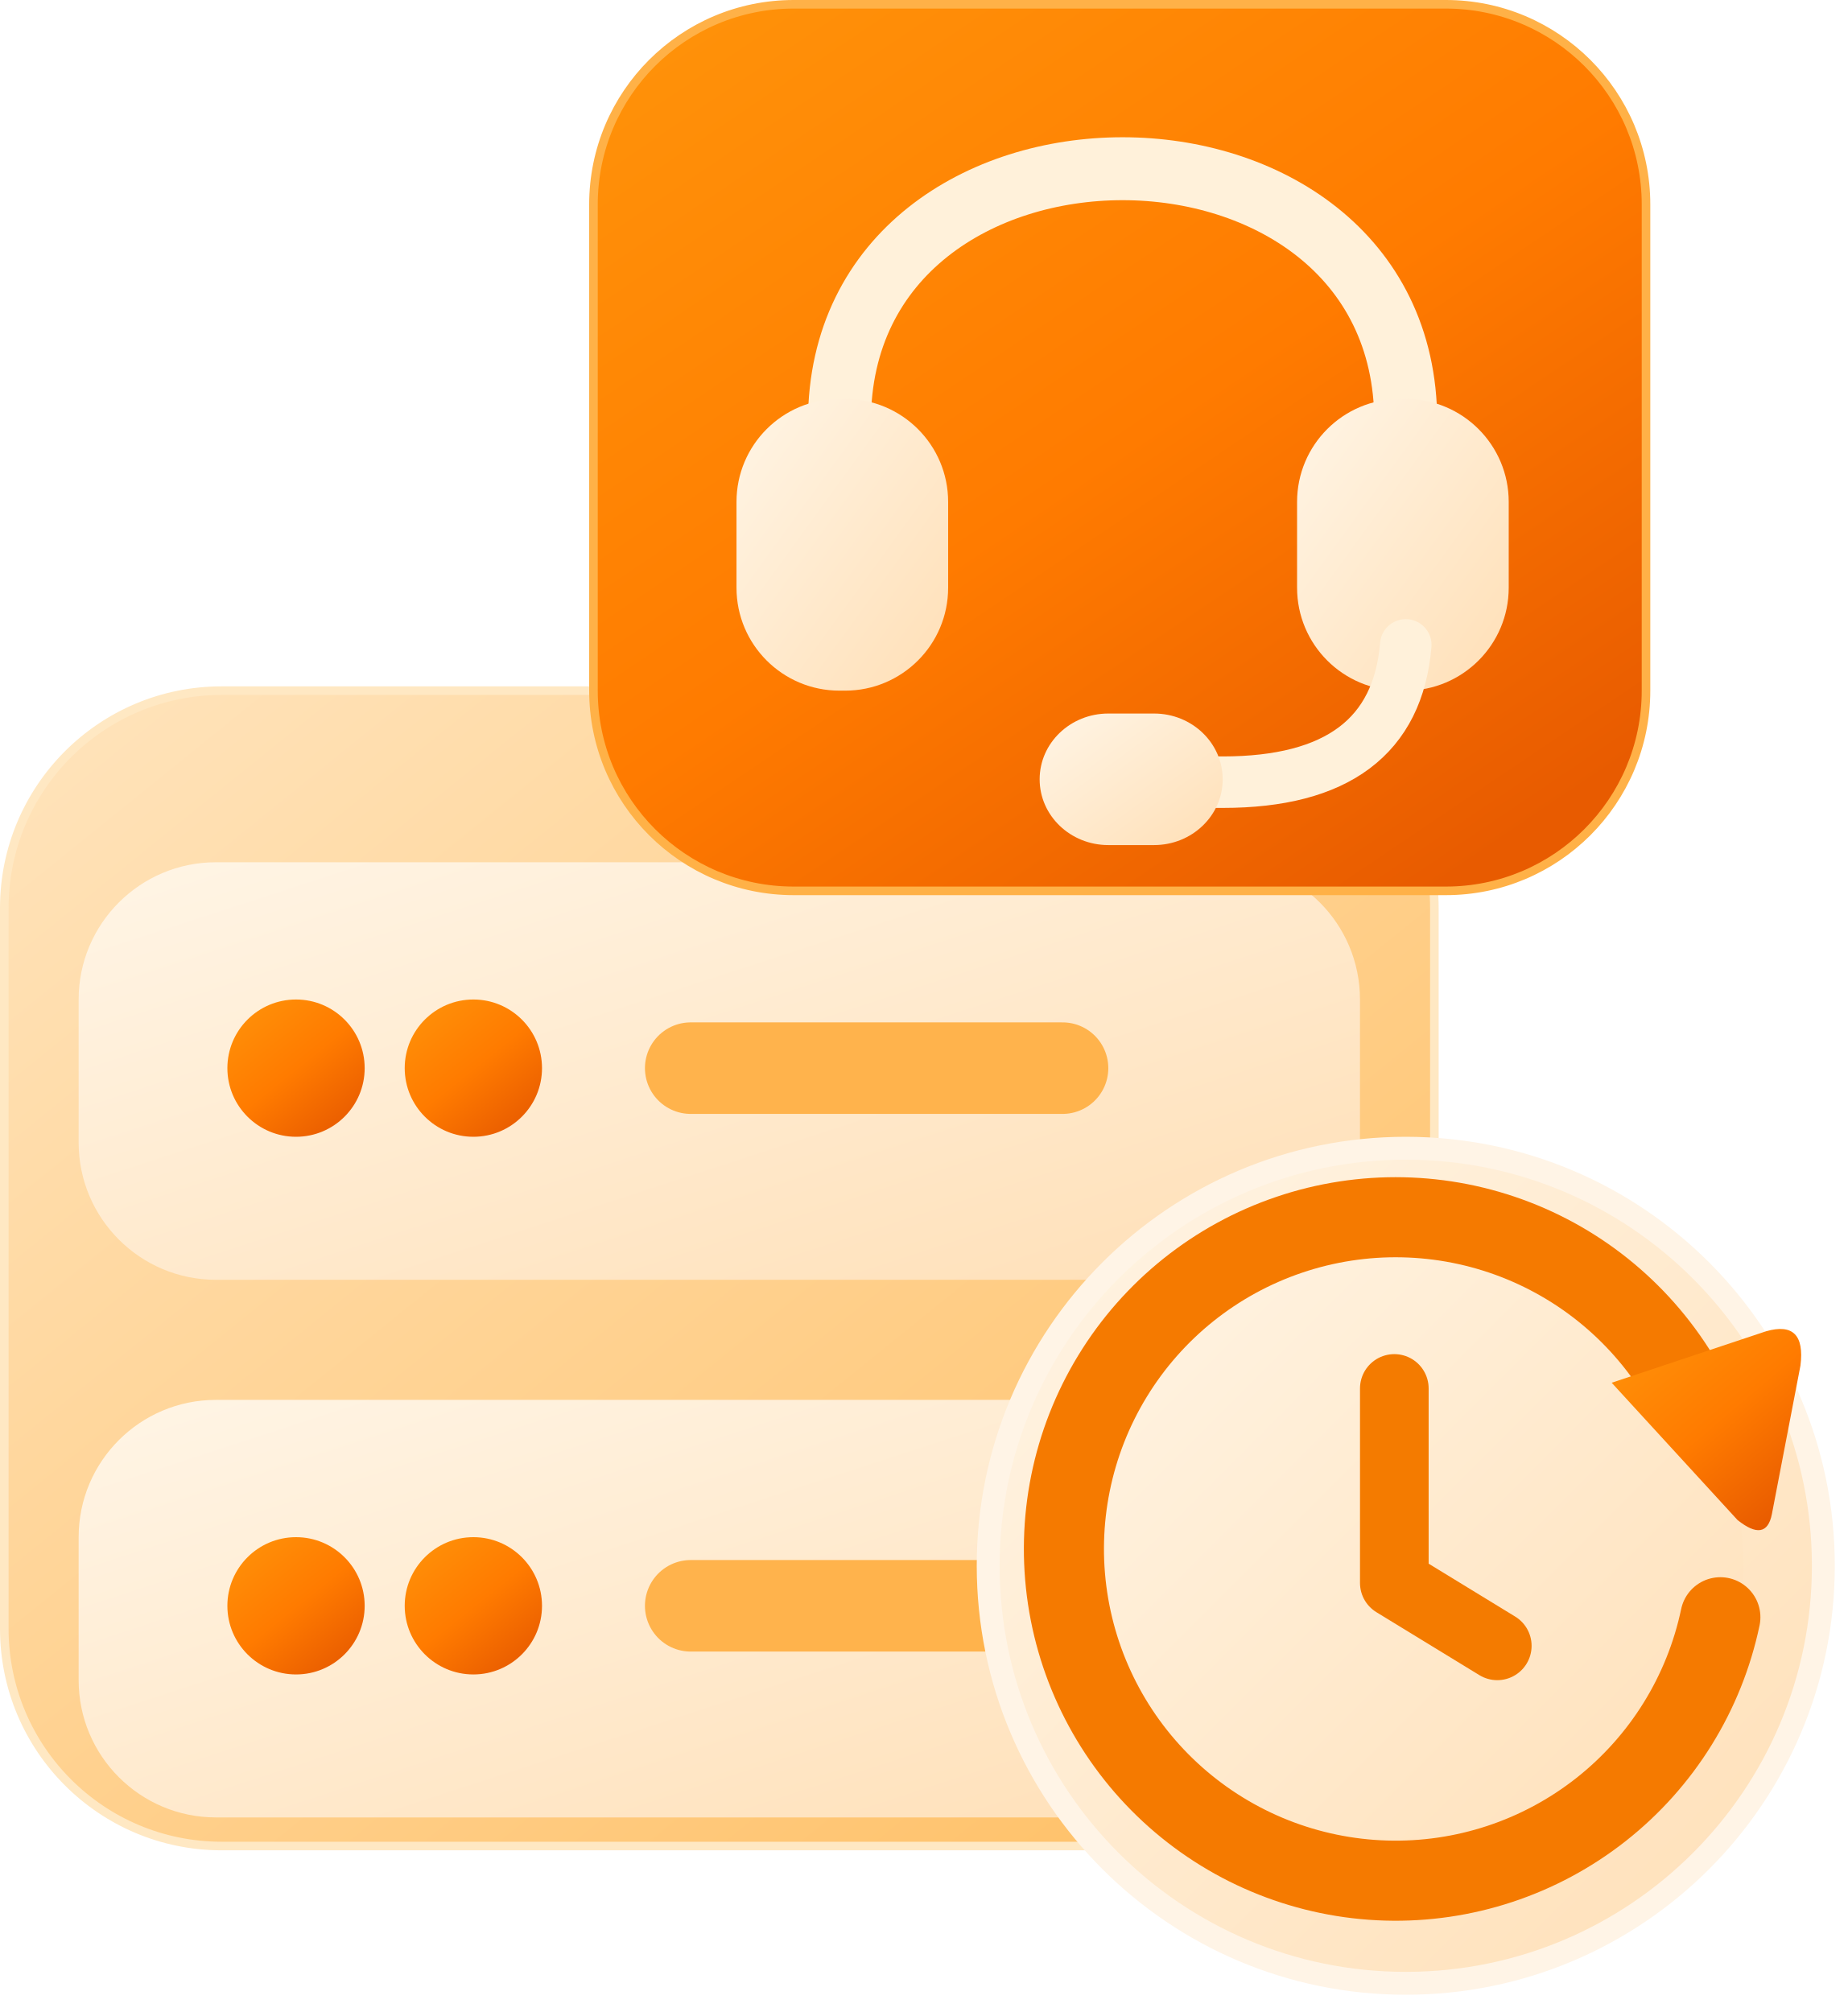
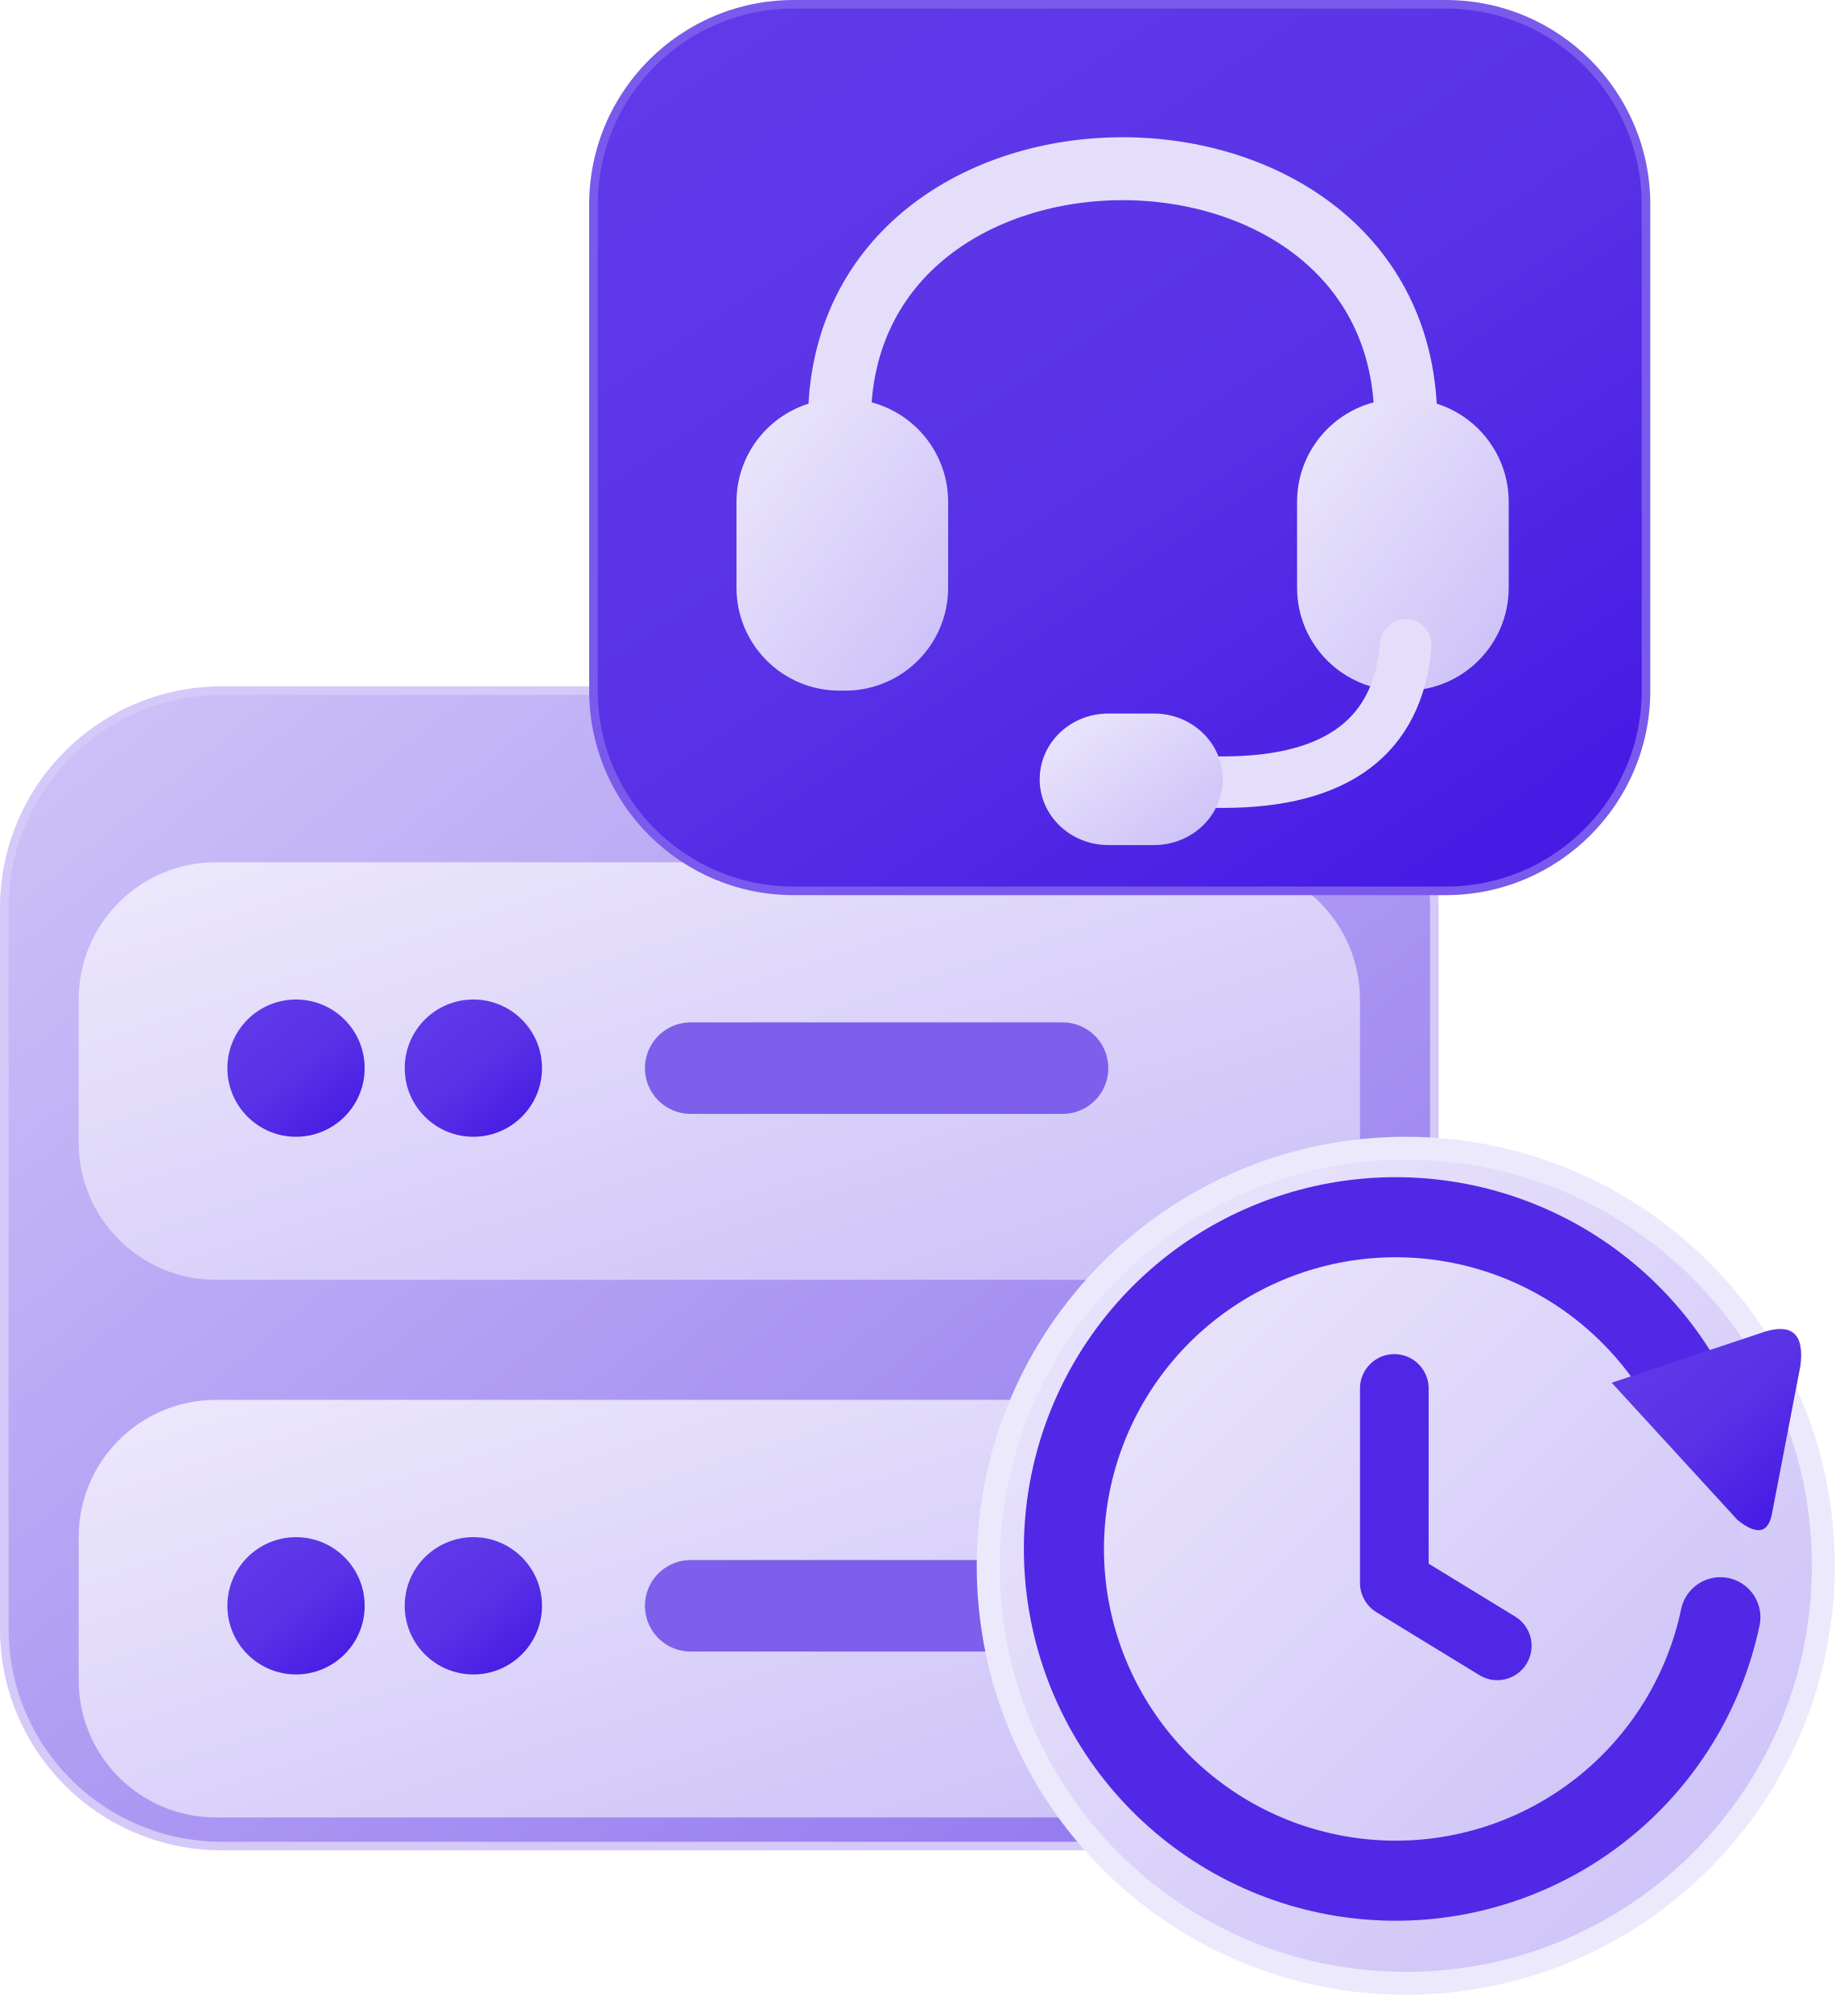
<svg xmlns="http://www.w3.org/2000/svg" width="56" height="61" viewBox="0 0 56 61" fill="none">
-   <path d="M36.893 20.939H6.72C3.08 20.939 0.13 23.889 0.13 27.529V49.378C0.13 53.018 3.08 55.968 6.72 55.968H36.893C40.532 55.968 43.483 53.018 43.483 49.378V27.529C43.483 23.889 40.532 20.939 36.893 20.939Z" fill="url(#paint0_linear_24_29218)" stroke-width="0.26" stroke="#FFE8C3" />
-   <path d="M37.067 26.142H6.546C4.248 26.142 2.384 28.005 2.384 30.303V34.639C2.384 36.937 4.248 38.801 6.546 38.801H37.067C39.365 38.801 41.228 36.937 41.228 34.639V30.303C41.228 28.005 39.365 26.142 37.067 26.142Z" fill="url(#paint1_linear_24_29218)" />
-   <path d="M8.974 34.465C10.123 34.465 11.055 33.533 11.055 32.384C11.055 31.235 10.123 30.303 8.974 30.303C7.825 30.303 6.893 31.235 6.893 32.384C6.893 33.533 7.825 34.465 8.974 34.465Z" fill="url(#paint2_linear_24_29218)" />
-   <path d="M14.35 34.465C15.499 34.465 16.431 33.533 16.431 32.384C16.431 31.235 15.499 30.303 14.35 30.303C13.201 30.303 12.269 31.235 12.269 32.384C12.269 33.533 13.201 34.465 14.35 34.465Z" fill="url(#paint3_linear_24_29218)" />
-   <path d="M20.939 32.384H32.211" stroke-width="2.775" stroke-linecap="round" stroke-linejoin="round" stroke="#FFB34C" />
-   <path d="M37.067 42.442H6.546C4.248 42.442 2.384 44.305 2.384 46.604V50.939C2.384 53.237 4.248 55.101 6.546 55.101H37.067C39.365 55.101 41.228 53.237 41.228 50.939V46.604C41.228 44.305 39.365 42.442 37.067 42.442Z" fill="url(#paint4_linear_24_29218)" />
-   <path d="M8.974 50.766C10.123 50.766 11.055 49.834 11.055 48.685C11.055 47.536 10.123 46.604 8.974 46.604C7.825 46.604 6.893 47.536 6.893 48.685C6.893 49.834 7.825 50.766 8.974 50.766Z" fill="url(#paint5_linear_24_29218)" />
-   <path d="M14.35 50.766C15.499 50.766 16.431 49.834 16.431 48.685C16.431 47.536 15.499 46.604 14.35 46.604C13.201 46.604 12.269 47.536 12.269 48.685C12.269 49.834 13.201 50.766 14.35 50.766Z" fill="url(#paint6_linear_24_29218)" />
-   <path d="M20.939 48.685H32.211" stroke-width="2.775" stroke-linecap="round" stroke-linejoin="round" stroke="#FFB34C" />
-   <path d="M43.83 0.13H24.061C20.709 0.13 17.991 2.847 17.991 6.199V20.939C17.991 24.291 20.709 27.009 24.061 27.009H43.83C47.181 27.009 49.899 24.291 49.899 20.939V6.199C49.899 2.847 47.181 0.13 43.83 0.13Z" fill="url(#paint7_linear_24_29218)" stroke-width="0.26" stroke="#FFB147" />
-   <path d="M25.448 14.523V12.789C25.448 2.557 42.616 2.557 42.616 12.789V14.523" stroke-width="1.908" stroke-linecap="round" stroke-linejoin="round" stroke="#FFF1DA" />
-   <path d="M25.621 12.095H25.448C23.724 12.095 22.327 13.493 22.327 15.217V17.818C22.327 19.542 23.724 20.939 25.448 20.939H25.621C27.345 20.939 28.743 19.542 28.743 17.818V15.217C28.743 13.493 27.345 12.095 25.621 12.095Z" fill="url(#paint8_linear_24_29218)" />
-   <path d="M42.616 12.095H42.442C40.718 12.095 39.321 13.493 39.321 15.217V17.818C39.321 19.542 40.718 20.939 42.442 20.939H42.616C44.34 20.939 45.737 19.542 45.737 17.818V15.217C45.737 13.493 44.34 12.095 42.616 12.095Z" fill="url(#paint9_linear_24_29218)" />
-   <path d="M42.616 19.552C42.384 22.326 40.535 23.714 37.066 23.714H35.332" stroke-width="1.561" stroke-linecap="round" stroke-linejoin="round" stroke="#FFF1DA" />
-   <path d="M34.986 21.633H33.598C32.449 21.633 31.517 22.526 31.517 23.627C31.517 24.728 32.449 25.621 33.598 25.621H34.986C36.135 25.621 37.066 24.728 37.066 23.627C37.066 22.526 36.135 21.633 34.986 21.633Z" fill="url(#paint10_linear_24_29218)" />
-   <path d="M42.616 60.13C49.607 60.13 55.275 54.462 55.275 47.471C55.275 40.48 49.607 34.812 42.616 34.812C35.624 34.812 29.957 40.48 29.957 47.471C29.957 54.462 35.624 60.13 42.616 60.13Z" fill="url(#paint11_linear_24_29218)" stroke-width="0.694" stroke="#FFF4E6" />
-   <path d="M42.616 57.702C48.266 57.702 52.847 53.121 52.847 47.471C52.847 41.82 48.266 37.24 42.616 37.24C36.965 37.24 32.384 41.82 32.384 47.471C32.384 53.121 36.965 57.702 42.616 57.702Z" fill="url(#paint12_linear_24_29218)" />
-   <path d="M52.153 49.032C51.668 51.34 50.387 53.404 48.534 54.863C46.681 56.322 44.375 57.084 42.017 57.015C39.66 56.946 37.401 56.051 35.637 54.486C33.872 52.921 32.714 50.786 32.364 48.454C32.014 46.121 32.495 43.74 33.723 41.726C34.95 39.712 36.847 38.194 39.08 37.437C41.314 36.679 43.742 36.731 45.942 37.582C48.141 38.434 49.971 40.031 51.113 42.095" stroke-width="2.428" stroke-linecap="round" stroke-linejoin="round" stroke="#F57A00" />
-   <path d="M48.858 41.922L53.541 40.361C54.35 40.13 54.697 40.477 54.581 41.402L53.714 45.91C53.598 46.489 53.251 46.546 52.673 46.084L48.858 41.922Z" fill="url(#paint13_linear_24_29218)" />
-   <path d="M42.269 42.095V47.991L45.39 49.899" stroke-width="2.081" stroke-linecap="round" stroke-linejoin="round" stroke="#F47B00" />
+   <path d="M36.893 20.939H6.72C3.08 20.939 0.13 23.889 0.13 27.529V49.378C0.13 53.018 3.08 55.968 6.72 55.968H36.893C40.532 55.968 43.483 53.018 43.483 49.378V27.529C43.483 23.889 40.532 20.939 36.893 20.939Z" fill="url(#paint0_linear_85_1766)" stroke-width="0.26" stroke="#D4C9F9" />
+   <path d="M37.067 26.142H6.546C4.248 26.142 2.385 28.005 2.385 30.303V34.639C2.385 36.937 4.248 38.801 6.546 38.801H37.067C39.365 38.801 41.228 36.937 41.228 34.639V30.303C41.228 28.005 39.365 26.142 37.067 26.142Z" fill="url(#paint1_linear_85_1766)" />
+   <path d="M8.974 34.465C10.123 34.465 11.055 33.533 11.055 32.384C11.055 31.235 10.123 30.303 8.974 30.303C7.825 30.303 6.893 31.235 6.893 32.384C6.893 33.533 7.825 34.465 8.974 34.465Z" fill="url(#paint2_linear_85_1766)" />
+   <path d="M14.35 34.465C15.499 34.465 16.431 33.533 16.431 32.384C16.431 31.235 15.499 30.303 14.35 30.303C13.201 30.303 12.269 31.235 12.269 32.384C12.269 33.533 13.201 34.465 14.35 34.465Z" fill="url(#paint3_linear_85_1766)" />
+   <path d="M20.939 32.384H32.211" stroke-width="2.775" stroke-linecap="round" stroke-linejoin="round" stroke="#7D5FEC" />
+   <path d="M37.067 42.442H6.546C4.248 42.442 2.385 44.305 2.385 46.604V50.939C2.385 53.237 4.248 55.101 6.546 55.101H37.067C39.365 55.101 41.228 53.237 41.228 50.939V46.604C41.228 44.305 39.365 42.442 37.067 42.442Z" fill="url(#paint4_linear_85_1766)" />
+   <path d="M8.974 50.766C10.123 50.766 11.055 49.834 11.055 48.685C11.055 47.536 10.123 46.604 8.974 46.604C7.825 46.604 6.893 47.536 6.893 48.685C6.893 49.834 7.825 50.766 8.974 50.766Z" fill="url(#paint5_linear_85_1766)" />
+   <path d="M14.35 50.766C15.499 50.766 16.431 49.834 16.431 48.685C16.431 47.536 15.499 46.604 14.35 46.604C13.201 46.604 12.269 47.536 12.269 48.685C12.269 49.834 13.201 50.766 14.35 50.766Z" fill="url(#paint6_linear_85_1766)" />
+   <path d="M20.939 48.685H32.211" stroke-width="2.775" stroke-linecap="round" stroke-linejoin="round" stroke="#7D5FEC" />
+   <path d="M43.83 0.13H24.061C20.709 0.13 17.991 2.847 17.991 6.199V20.939C17.991 24.291 20.709 27.009 24.061 27.009H43.83C47.182 27.009 49.899 24.291 49.899 20.939V6.199C49.899 2.847 47.182 0.13 43.83 0.13Z" fill="url(#paint7_linear_85_1766)" stroke-width="0.26" stroke="#7A5AEC" />
+   <path d="M25.448 14.523V12.789C25.448 2.557 42.616 2.557 42.616 12.789V14.523" stroke-width="1.908" stroke-linecap="round" stroke-linejoin="round" stroke="#E4DEFB" />
+   <path d="M25.622 12.095H25.448C23.724 12.095 22.327 13.493 22.327 15.217V17.818C22.327 19.542 23.724 20.939 25.448 20.939H25.622C27.345 20.939 28.743 19.542 28.743 17.818V15.217C28.743 13.493 27.345 12.095 25.622 12.095Z" fill="url(#paint8_linear_85_1766)" />
+   <path d="M42.616 12.095H42.442C40.718 12.095 39.321 13.493 39.321 15.217V17.818C39.321 19.542 40.718 20.939 42.442 20.939H42.616C44.34 20.939 45.737 19.542 45.737 17.818V15.217C45.737 13.493 44.34 12.095 42.616 12.095Z" fill="url(#paint9_linear_85_1766)" />
+   <path d="M42.616 19.552C42.385 22.326 40.535 23.714 37.067 23.714H35.333" stroke-width="1.561" stroke-linecap="round" stroke-linejoin="round" stroke="#E4DEFB" />
+   <path d="M34.986 21.633H33.599C32.449 21.633 31.518 22.526 31.518 23.627C31.518 24.728 32.449 25.621 33.599 25.621H34.986C36.135 25.621 37.067 24.728 37.067 23.627C37.067 22.526 36.135 21.633 34.986 21.633Z" fill="url(#paint10_linear_85_1766)" />
+   <path d="M42.616 60.13C49.607 60.13 55.275 54.462 55.275 47.471C55.275 40.48 49.607 34.812 42.616 34.812C35.624 34.812 29.957 40.48 29.957 47.471C29.957 54.462 35.624 60.13 42.616 60.13Z" fill="url(#paint11_linear_85_1766)" stroke-width="0.694" stroke="#EDE9FC" />
+   <path d="M42.616 57.702C48.266 57.702 52.847 53.121 52.847 47.471C52.847 41.82 48.266 37.24 42.616 37.24C36.965 37.24 32.385 41.82 32.385 47.471C32.385 53.121 36.965 57.702 42.616 57.702Z" fill="url(#paint12_linear_85_1766)" />
+   <path d="M52.153 49.032C51.668 51.34 50.387 53.404 48.534 54.863C46.681 56.322 44.375 57.084 42.017 57.015C39.66 56.946 37.401 56.051 35.637 54.486C33.873 52.921 32.714 50.786 32.364 48.454C32.014 46.121 32.495 43.74 33.723 41.726C34.951 39.712 36.847 38.194 39.08 37.437C41.314 36.679 43.743 36.731 45.942 37.582C48.141 38.434 49.972 40.031 51.113 42.095" stroke-width="2.428" stroke-linecap="round" stroke-linejoin="round" stroke="#5128E6" />
+   <path d="M48.859 41.922L53.541 40.361C54.35 40.13 54.697 40.477 54.581 41.402L53.714 45.91C53.599 46.489 53.252 46.546 52.674 46.084L48.859 41.922Z" fill="url(#paint13_linear_85_1766)" />
+   <path d="M42.269 42.095V47.991L45.39 49.899" stroke-width="2.081" stroke-linecap="round" stroke-linejoin="round" stroke="#5027E6" />
  <defs>
-     <linearGradient id="paint0_linear_24_29218" x1="0.13" y1="20.939" x2="34.378" y2="63.325" gradientUnits="userSpaceOnUse">
-       <stop stop-color="#FFE4BD" />
-       <stop offset="1" stop-color="#FFBE61" />
+     <linearGradient id="paint0_linear_85_1766" x1="0.13" y1="20.939" x2="34.378" y2="63.325" gradientUnits="userSpaceOnUse">
+       <stop stop-color="#CFC4F8" />
+       <stop offset="1" stop-color="#8D72EE" />
    </linearGradient>
-     <linearGradient id="paint1_linear_24_29218" x1="2.384" y1="26.142" x2="9.843" y2="49.029" gradientUnits="userSpaceOnUse">
-       <stop stop-color="#FFF5E6" />
-       <stop offset="1" stop-color="#FFDFB6" />
+     <linearGradient id="paint1_linear_85_1766" x1="2.385" y1="26.142" x2="9.843" y2="49.029" gradientUnits="userSpaceOnUse">
+       <stop stop-color="#EDE9FC" />
+       <stop offset="1" stop-color="#CABEF7" />
    </linearGradient>
-     <linearGradient id="paint2_linear_24_29218" x1="6.893" y1="30.303" x2="10.223" y2="34.465" gradientUnits="userSpaceOnUse">
-       <stop stop-color="#FF940A" />
-       <stop offset="0.55" stop-color="#FF7B00" />
-       <stop offset="1" stop-color="#E85B00" />
+     <linearGradient id="paint2_linear_85_1766" x1="6.893" y1="30.303" x2="10.223" y2="34.465" gradientUnits="userSpaceOnUse">
+       <stop stop-color="#613BE8" />
+       <stop offset="0.55" stop-color="#5932E7" />
+       <stop offset="1" stop-color="#471BE4" />
    </linearGradient>
-     <linearGradient id="paint3_linear_24_29218" x1="12.269" y1="30.303" x2="15.598" y2="34.465" gradientUnits="userSpaceOnUse">
-       <stop stop-color="#FF940A" />
-       <stop offset="0.55" stop-color="#FF7B00" />
-       <stop offset="1" stop-color="#E85B00" />
+     <linearGradient id="paint3_linear_85_1766" x1="12.269" y1="30.303" x2="15.598" y2="34.465" gradientUnits="userSpaceOnUse">
+       <stop stop-color="#613BE8" />
+       <stop offset="0.55" stop-color="#5932E7" />
+       <stop offset="1" stop-color="#471BE4" />
    </linearGradient>
-     <linearGradient id="paint4_linear_24_29218" x1="2.384" y1="42.442" x2="9.843" y2="65.329" gradientUnits="userSpaceOnUse">
-       <stop stop-color="#FFF5E6" />
-       <stop offset="1" stop-color="#FFDFB6" />
+     <linearGradient id="paint4_linear_85_1766" x1="2.385" y1="42.442" x2="9.843" y2="65.329" gradientUnits="userSpaceOnUse">
+       <stop stop-color="#EDE9FC" />
+       <stop offset="1" stop-color="#CABEF7" />
    </linearGradient>
-     <linearGradient id="paint5_linear_24_29218" x1="6.893" y1="46.604" x2="10.223" y2="50.766" gradientUnits="userSpaceOnUse">
-       <stop stop-color="#FF940A" />
-       <stop offset="0.55" stop-color="#FF7B00" />
-       <stop offset="1" stop-color="#E85B00" />
+     <linearGradient id="paint5_linear_85_1766" x1="6.893" y1="46.604" x2="10.223" y2="50.766" gradientUnits="userSpaceOnUse">
+       <stop stop-color="#613BE8" />
+       <stop offset="0.55" stop-color="#5932E7" />
+       <stop offset="1" stop-color="#471BE4" />
    </linearGradient>
-     <linearGradient id="paint6_linear_24_29218" x1="12.269" y1="46.604" x2="15.598" y2="50.766" gradientUnits="userSpaceOnUse">
-       <stop stop-color="#FF940A" />
-       <stop offset="0.55" stop-color="#FF7B00" />
-       <stop offset="1" stop-color="#E85B00" />
+     <linearGradient id="paint6_linear_85_1766" x1="12.269" y1="46.604" x2="15.598" y2="50.766" gradientUnits="userSpaceOnUse">
+       <stop stop-color="#613BE8" />
+       <stop offset="0.55" stop-color="#5932E7" />
+       <stop offset="1" stop-color="#471BE4" />
    </linearGradient>
-     <linearGradient id="paint7_linear_24_29218" x1="17.991" y1="0.13" x2="38.42" y2="30.444" gradientUnits="userSpaceOnUse">
-       <stop stop-color="#FF940A" />
-       <stop offset="0.55" stop-color="#FF7B00" />
-       <stop offset="1" stop-color="#E85B00" />
+     <linearGradient id="paint7_linear_85_1766" x1="17.991" y1="0.13" x2="38.42" y2="30.444" gradientUnits="userSpaceOnUse">
+       <stop stop-color="#613BE8" />
+       <stop offset="0.55" stop-color="#5932E7" />
+       <stop offset="1" stop-color="#471BE4" />
    </linearGradient>
-     <linearGradient id="paint8_linear_24_29218" x1="22.327" y1="12.095" x2="30.734" y2="18.195" gradientUnits="userSpaceOnUse">
-       <stop stop-color="#FFF5E6" />
-       <stop offset="1" stop-color="#FFDFB6" />
+     <linearGradient id="paint8_linear_85_1766" x1="22.327" y1="12.095" x2="30.734" y2="18.195" gradientUnits="userSpaceOnUse">
+       <stop stop-color="#EDE9FC" />
+       <stop offset="1" stop-color="#CABEF7" />
    </linearGradient>
-     <linearGradient id="paint9_linear_24_29218" x1="39.321" y1="12.095" x2="47.728" y2="18.195" gradientUnits="userSpaceOnUse">
-       <stop stop-color="#FFF5E6" />
-       <stop offset="1" stop-color="#FFDFB6" />
+     <linearGradient id="paint9_linear_85_1766" x1="39.321" y1="12.095" x2="47.728" y2="18.195" gradientUnits="userSpaceOnUse">
+       <stop stop-color="#EDE9FC" />
+       <stop offset="1" stop-color="#CABEF7" />
    </linearGradient>
-     <linearGradient id="paint10_linear_24_29218" x1="31.517" y1="21.633" x2="35.298" y2="26.892" gradientUnits="userSpaceOnUse">
-       <stop stop-color="#FFF5E6" />
-       <stop offset="1" stop-color="#FFDFB6" />
+     <linearGradient id="paint10_linear_85_1766" x1="31.518" y1="21.633" x2="35.298" y2="26.892" gradientUnits="userSpaceOnUse">
+       <stop stop-color="#EDE9FC" />
+       <stop offset="1" stop-color="#CABEF7" />
    </linearGradient>
-     <linearGradient id="paint11_linear_24_29218" x1="29.957" y1="34.812" x2="55.275" y2="60.13" gradientUnits="userSpaceOnUse">
-       <stop stop-color="#FFF5E6" />
-       <stop offset="1" stop-color="#FFDFB6" />
+     <linearGradient id="paint11_linear_85_1766" x1="29.957" y1="34.812" x2="55.275" y2="60.13" gradientUnits="userSpaceOnUse">
+       <stop stop-color="#EDE9FC" />
+       <stop offset="1" stop-color="#CABEF7" />
    </linearGradient>
-     <linearGradient id="paint12_linear_24_29218" x1="32.384" y1="37.24" x2="52.847" y2="57.702" gradientUnits="userSpaceOnUse">
-       <stop stop-color="#FFF5E6" />
-       <stop offset="1" stop-color="#FFDFB6" />
+     <linearGradient id="paint12_linear_85_1766" x1="32.385" y1="37.24" x2="52.847" y2="57.702" gradientUnits="userSpaceOnUse">
+       <stop stop-color="#EDE9FC" />
+       <stop offset="1" stop-color="#CABEF7" />
    </linearGradient>
-     <linearGradient id="paint13_linear_24_29218" x1="48.858" y1="40.292" x2="53.795" y2="46.102" gradientUnits="userSpaceOnUse">
-       <stop stop-color="#FF940A" />
-       <stop offset="0.55" stop-color="#FF7B00" />
-       <stop offset="1" stop-color="#E85B00" />
+     <linearGradient id="paint13_linear_85_1766" x1="48.859" y1="40.292" x2="53.795" y2="46.102" gradientUnits="userSpaceOnUse">
+       <stop stop-color="#613BE8" />
+       <stop offset="0.55" stop-color="#5932E7" />
+       <stop offset="1" stop-color="#471BE4" />
    </linearGradient>
  </defs>
</svg>
